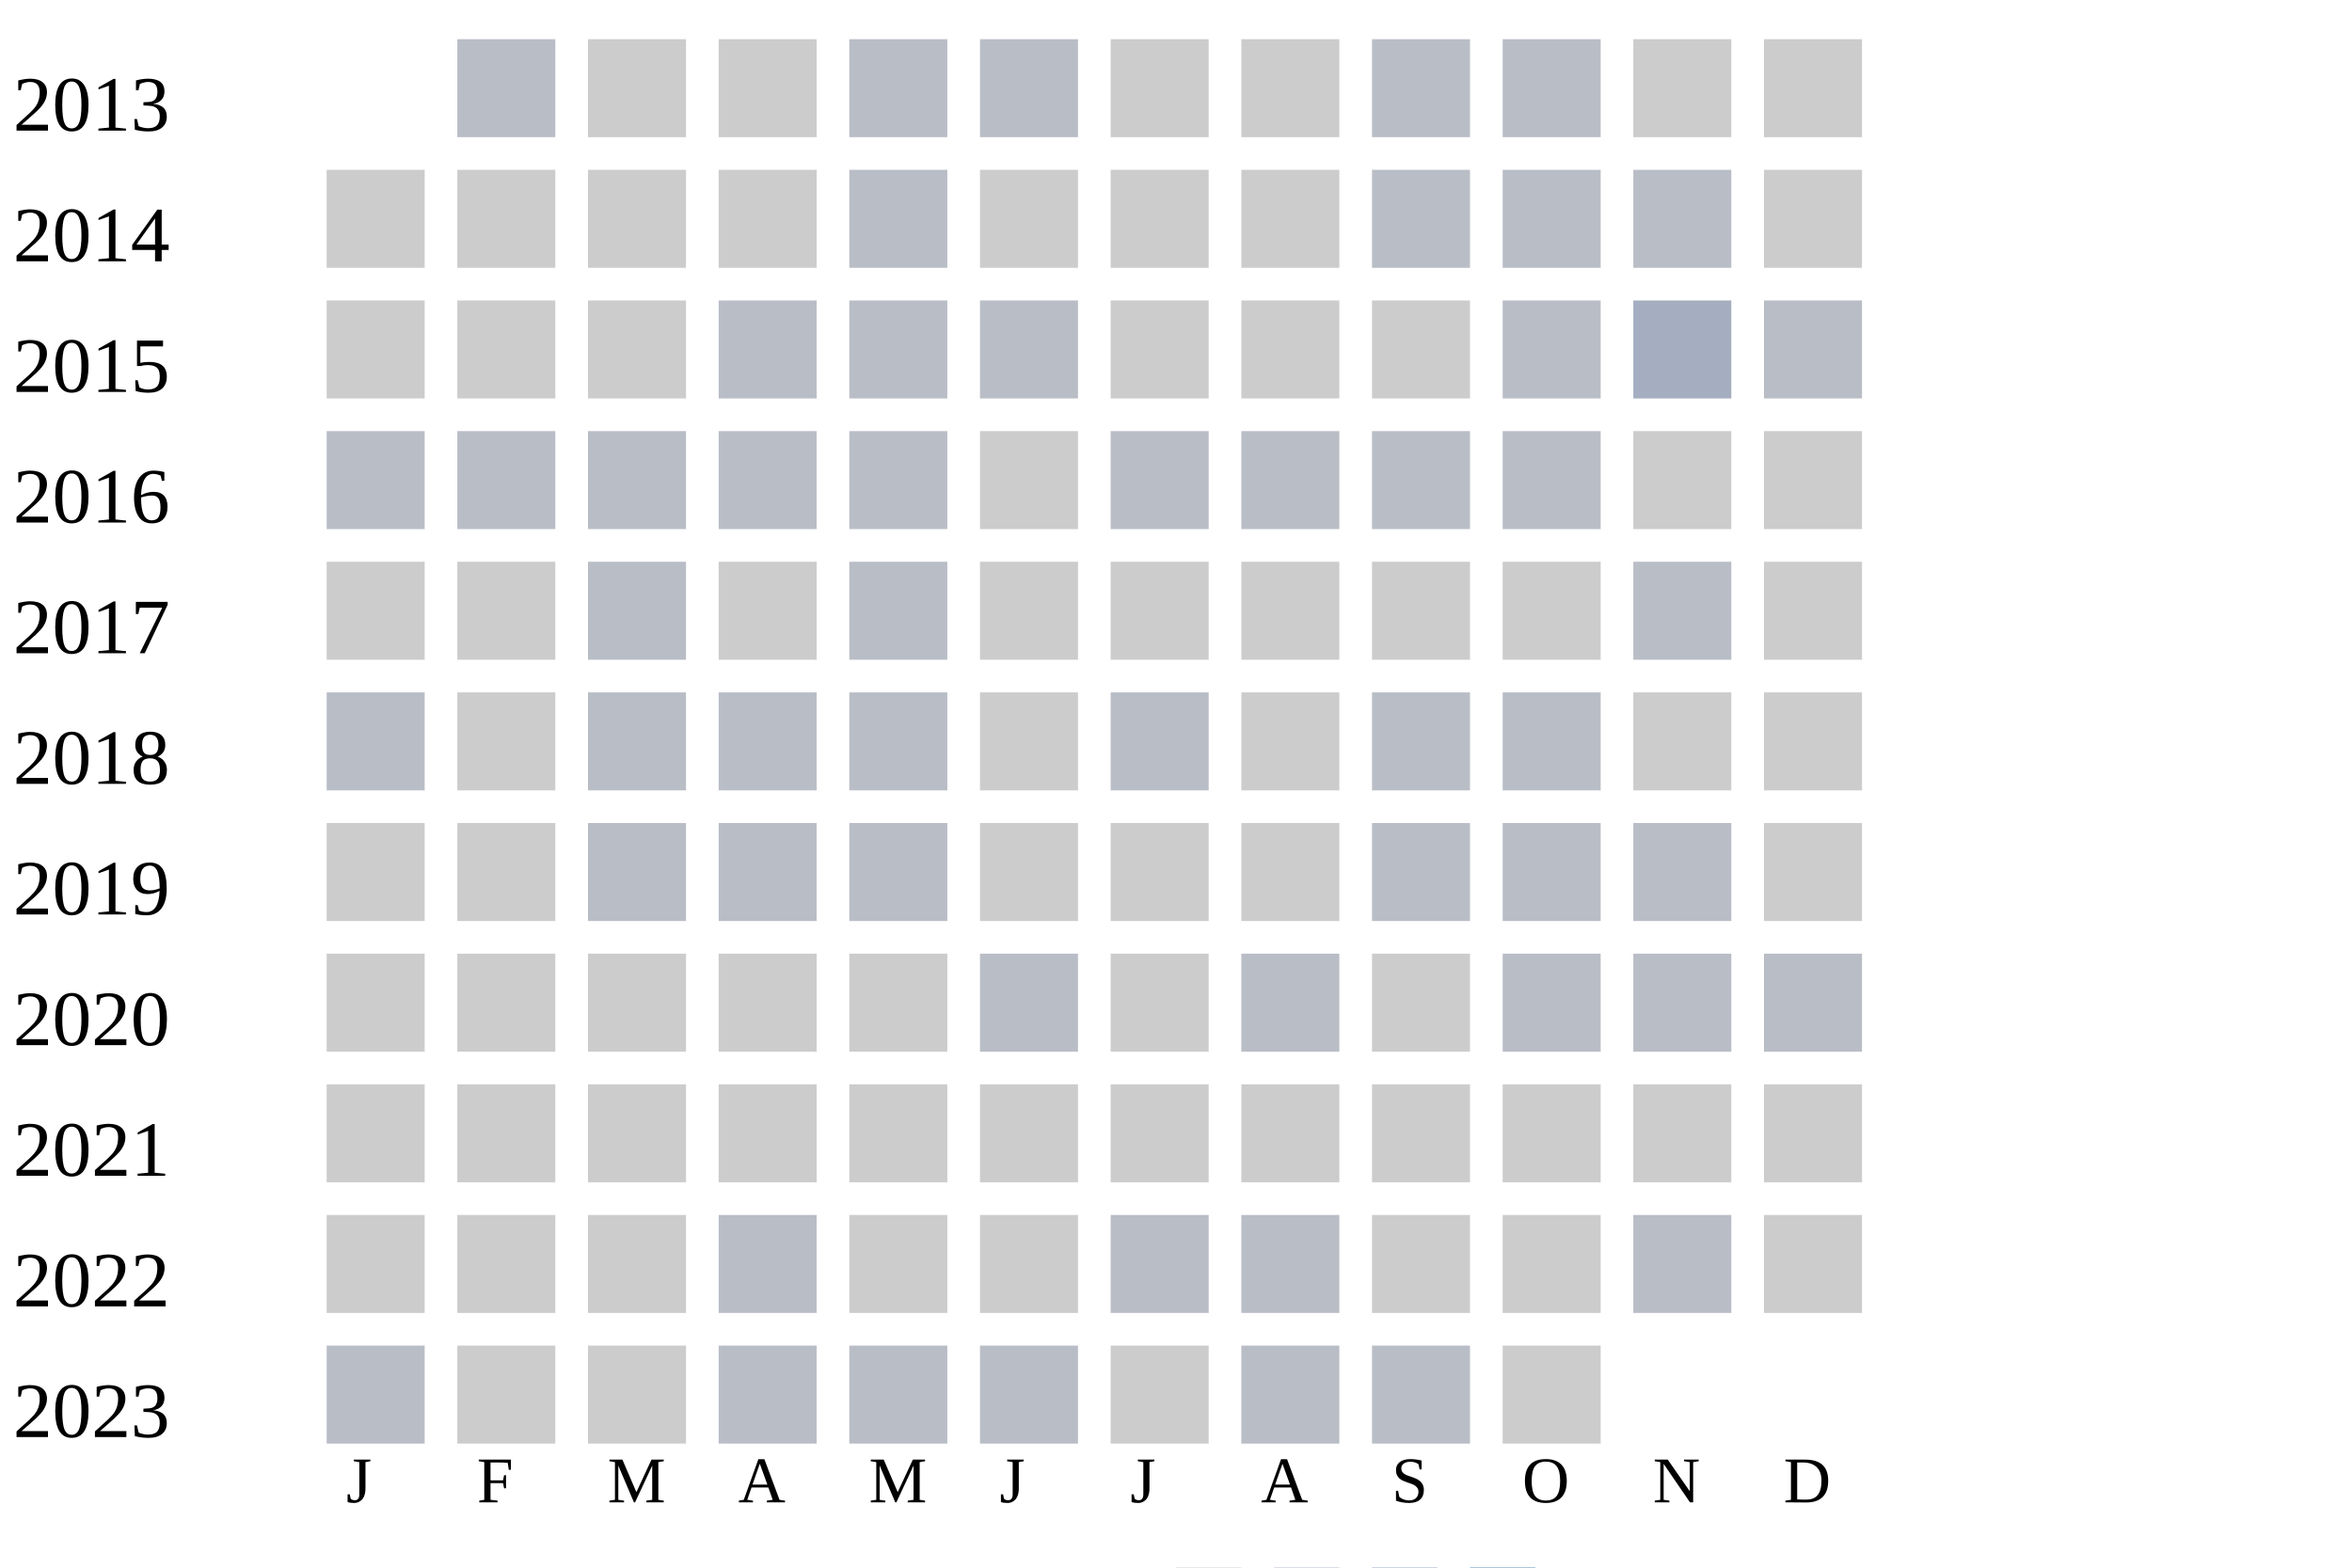
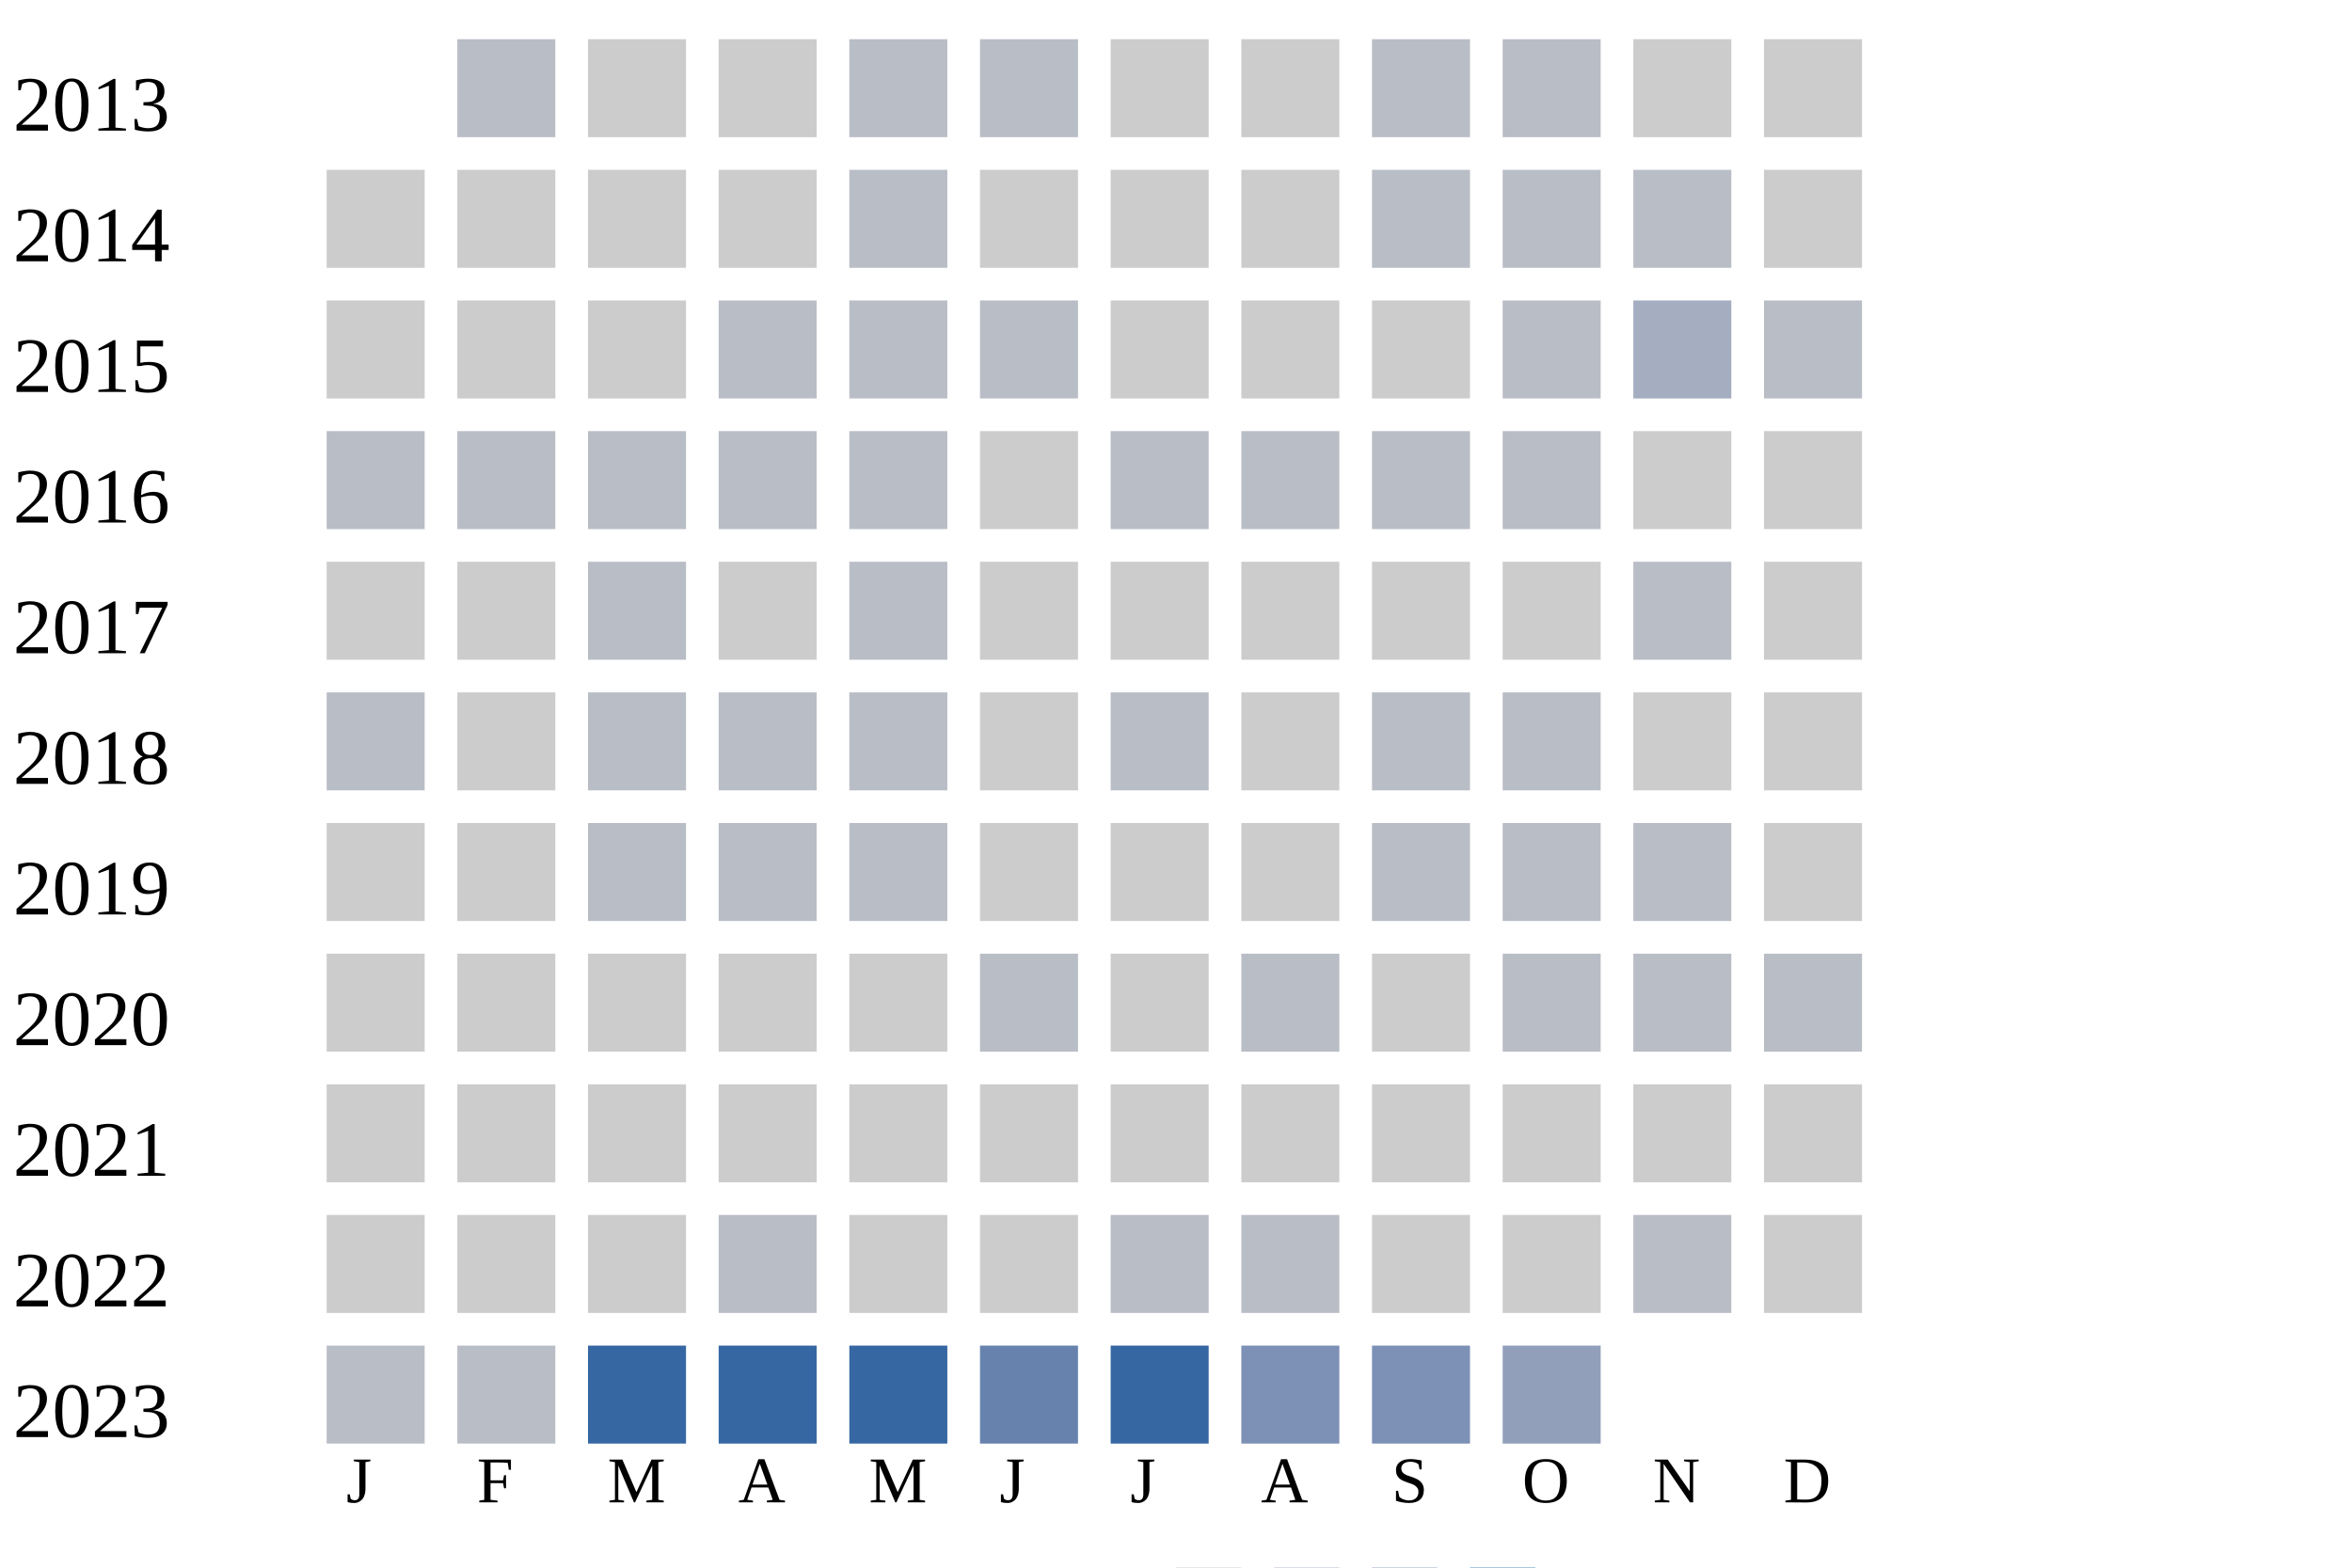
<svg xmlns="http://www.w3.org/2000/svg" width="360" height="240">
  <g transform="translate(0 0)">
    <text x="2" y="20">2013</text>
    <rect x="70" y="6" width="15" height="15" fill="#b9bdc6" />
    <rect x="90" y="6" width="15" height="15" fill="#cccccc" />
    <rect x="110" y="6" width="15" height="15" fill="#cccccc" />
    <rect x="130" y="6" width="15" height="15" fill="#b9bdc6" />
    <rect x="150" y="6" width="15" height="15" fill="#b9bdc6" />
    <rect x="170" y="6" width="15" height="15" fill="#cccccc" />
    <rect x="190" y="6" width="15" height="15" fill="#cccccc" />
    <rect x="210" y="6" width="15" height="15" fill="#b9bdc6" />
    <rect x="230" y="6" width="15" height="15" fill="#b9bdc6" />
    <rect x="250" y="6" width="15" height="15" fill="#cccccc" />
    <rect x="270" y="6" width="15" height="15" fill="#cccccc" />
  </g>
  <g transform="translate(0 20)">
    <text x="2" y="20">2014</text>
    <rect x="50" y="6" width="15" height="15" fill="#cccccc" />
    <rect x="70" y="6" width="15" height="15" fill="#cccccc" />
    <rect x="90" y="6" width="15" height="15" fill="#cccccc" />
    <rect x="110" y="6" width="15" height="15" fill="#cccccc" />
    <rect x="130" y="6" width="15" height="15" fill="#b9bdc6" />
    <rect x="150" y="6" width="15" height="15" fill="#cccccc" />
    <rect x="170" y="6" width="15" height="15" fill="#cccccc" />
    <rect x="190" y="6" width="15" height="15" fill="#cccccc" />
    <rect x="210" y="6" width="15" height="15" fill="#b9bdc6" />
    <rect x="230" y="6" width="15" height="15" fill="#b9bdc6" />
    <rect x="250" y="6" width="15" height="15" fill="#b9bdc6" />
    <rect x="270" y="6" width="15" height="15" fill="#cccccc" />
  </g>
  <g transform="translate(0 40)">
    <text x="2" y="20">2015</text>
    <rect x="50" y="6" width="15" height="15" fill="#cccccc" />
    <rect x="70" y="6" width="15" height="15" fill="#cccccc" />
    <rect x="90" y="6" width="15" height="15" fill="#cccccc" />
    <rect x="110" y="6" width="15" height="15" fill="#b9bdc6" />
    <rect x="130" y="6" width="15" height="15" fill="#b9bdc6" />
    <rect x="150" y="6" width="15" height="15" fill="#b9bdc6" />
    <rect x="170" y="6" width="15" height="15" fill="#cccccc" />
    <rect x="190" y="6" width="15" height="15" fill="#cccccc" />
    <rect x="210" y="6" width="15" height="15" fill="#cccccc" />
    <rect x="230" y="6" width="15" height="15" fill="#b9bdc6" />
    <rect x="250" y="6" width="15" height="15" fill="#a5aec0" />
    <rect x="270" y="6" width="15" height="15" fill="#b9bdc6" />
  </g>
  <g transform="translate(0 60)">
    <text x="2" y="20">2016</text>
    <rect x="50" y="6" width="15" height="15" fill="#b9bdc6" />
    <rect x="70" y="6" width="15" height="15" fill="#b9bdc6" />
    <rect x="90" y="6" width="15" height="15" fill="#b9bdc6" />
    <rect x="110" y="6" width="15" height="15" fill="#b9bdc6" />
    <rect x="130" y="6" width="15" height="15" fill="#b9bdc6" />
    <rect x="150" y="6" width="15" height="15" fill="#cccccc" />
    <rect x="170" y="6" width="15" height="15" fill="#b9bdc6" />
    <rect x="190" y="6" width="15" height="15" fill="#b9bdc6" />
    <rect x="210" y="6" width="15" height="15" fill="#b9bdc6" />
    <rect x="230" y="6" width="15" height="15" fill="#b9bdc6" />
    <rect x="250" y="6" width="15" height="15" fill="#cccccc" />
    <rect x="270" y="6" width="15" height="15" fill="#cccccc" />
  </g>
  <g transform="translate(0 80)">
    <text x="2" y="20">2017</text>
    <rect x="50" y="6" width="15" height="15" fill="#cccccc" />
    <rect x="70" y="6" width="15" height="15" fill="#cccccc" />
    <rect x="90" y="6" width="15" height="15" fill="#b9bdc6" />
    <rect x="110" y="6" width="15" height="15" fill="#cccccc" />
    <rect x="130" y="6" width="15" height="15" fill="#b9bdc6" />
    <rect x="150" y="6" width="15" height="15" fill="#cccccc" />
    <rect x="170" y="6" width="15" height="15" fill="#cccccc" />
    <rect x="190" y="6" width="15" height="15" fill="#cccccc" />
    <rect x="210" y="6" width="15" height="15" fill="#cccccc" />
    <rect x="230" y="6" width="15" height="15" fill="#cccccc" />
    <rect x="250" y="6" width="15" height="15" fill="#b9bdc6" />
    <rect x="270" y="6" width="15" height="15" fill="#cccccc" />
  </g>
  <g transform="translate(0 100)">
    <text x="2" y="20">2018</text>
    <rect x="50" y="6" width="15" height="15" fill="#b9bdc6" />
    <rect x="70" y="6" width="15" height="15" fill="#cccccc" />
    <rect x="90" y="6" width="15" height="15" fill="#b9bdc6" />
    <rect x="110" y="6" width="15" height="15" fill="#b9bdc6" />
    <rect x="130" y="6" width="15" height="15" fill="#b9bdc6" />
    <rect x="150" y="6" width="15" height="15" fill="#cccccc" />
    <rect x="170" y="6" width="15" height="15" fill="#b9bdc6" />
    <rect x="190" y="6" width="15" height="15" fill="#cccccc" />
    <rect x="210" y="6" width="15" height="15" fill="#b9bdc6" />
    <rect x="230" y="6" width="15" height="15" fill="#b9bdc6" />
    <rect x="250" y="6" width="15" height="15" fill="#cccccc" />
    <rect x="270" y="6" width="15" height="15" fill="#cccccc" />
  </g>
  <g transform="translate(0 120)">
    <text x="2" y="20">2019</text>
    <rect x="50" y="6" width="15" height="15" fill="#cccccc" />
    <rect x="70" y="6" width="15" height="15" fill="#cccccc" />
    <rect x="90" y="6" width="15" height="15" fill="#b9bdc6" />
    <rect x="110" y="6" width="15" height="15" fill="#b9bdc6" />
    <rect x="130" y="6" width="15" height="15" fill="#b9bdc6" />
    <rect x="150" y="6" width="15" height="15" fill="#cccccc" />
    <rect x="170" y="6" width="15" height="15" fill="#cccccc" />
    <rect x="190" y="6" width="15" height="15" fill="#cccccc" />
    <rect x="210" y="6" width="15" height="15" fill="#b9bdc6" />
    <rect x="230" y="6" width="15" height="15" fill="#b9bdc6" />
    <rect x="250" y="6" width="15" height="15" fill="#b9bdc6" />
    <rect x="270" y="6" width="15" height="15" fill="#cccccc" />
  </g>
  <g transform="translate(0 140)">
    <text x="2" y="20">2020</text>
    <rect x="50" y="6" width="15" height="15" fill="#cccccc" />
    <rect x="70" y="6" width="15" height="15" fill="#cccccc" />
    <rect x="90" y="6" width="15" height="15" fill="#cccccc" />
    <rect x="110" y="6" width="15" height="15" fill="#cccccc" />
    <rect x="130" y="6" width="15" height="15" fill="#cccccc" />
    <rect x="150" y="6" width="15" height="15" fill="#b9bdc6" />
    <rect x="170" y="6" width="15" height="15" fill="#cccccc" />
    <rect x="190" y="6" width="15" height="15" fill="#b9bdc6" />
    <rect x="210" y="6" width="15" height="15" fill="#cccccc" />
    <rect x="230" y="6" width="15" height="15" fill="#b9bdc6" />
    <rect x="250" y="6" width="15" height="15" fill="#b9bdc6" />
    <rect x="270" y="6" width="15" height="15" fill="#b9bdc6" />
  </g>
  <g transform="translate(0 160)">
    <text x="2" y="20">2021</text>
    <rect x="50" y="6" width="15" height="15" fill="#cccccc" />
    <rect x="70" y="6" width="15" height="15" fill="#cccccc" />
    <rect x="90" y="6" width="15" height="15" fill="#cccccc" />
    <rect x="110" y="6" width="15" height="15" fill="#cccccc" />
    <rect x="130" y="6" width="15" height="15" fill="#cccccc" />
    <rect x="150" y="6" width="15" height="15" fill="#cccccc" />
    <rect x="170" y="6" width="15" height="15" fill="#cccccc" />
    <rect x="190" y="6" width="15" height="15" fill="#cccccc" />
    <rect x="210" y="6" width="15" height="15" fill="#cccccc" />
    <rect x="230" y="6" width="15" height="15" fill="#cccccc" />
    <rect x="250" y="6" width="15" height="15" fill="#cccccc" />
    <rect x="270" y="6" width="15" height="15" fill="#cccccc" />
  </g>
  <g transform="translate(0 180)">
    <text x="2" y="20">2022</text>
    <rect x="50" y="6" width="15" height="15" fill="#cccccc" />
    <rect x="70" y="6" width="15" height="15" fill="#cccccc" />
    <rect x="90" y="6" width="15" height="15" fill="#cccccc" />
    <rect x="110" y="6" width="15" height="15" fill="#b9bdc6" />
    <rect x="130" y="6" width="15" height="15" fill="#cccccc" />
    <rect x="150" y="6" width="15" height="15" fill="#cccccc" />
    <rect x="170" y="6" width="15" height="15" fill="#b9bdc6" />
    <rect x="190" y="6" width="15" height="15" fill="#b9bdc6" />
    <rect x="210" y="6" width="15" height="15" fill="#cccccc" />
    <rect x="230" y="6" width="15" height="15" fill="#cccccc" />
    <rect x="250" y="6" width="15" height="15" fill="#b9bdc6" />
    <rect x="270" y="6" width="15" height="15" fill="#cccccc" />
  </g>
  <g transform="translate(0 200)">
    <text x="2" y="20">2023</text>
    <rect x="50" y="6" width="15" height="15" fill="#b9bdc6" />
-     <rect x="70" y="6" width="15" height="15" fill="#cccccc" />
-     <rect x="90" y="6" width="15" height="15" fill="#cccccc" />
-     <rect x="110" y="6" width="15" height="15" fill="#b9bdc6" />
-     <rect x="130" y="6" width="15" height="15" fill="#b9bdc6" />
-     <rect x="150" y="6" width="15" height="15" fill="#b9bdc6" />
-     <rect x="170" y="6" width="15" height="15" fill="#cccccc" />
-     <rect x="190" y="6" width="15" height="15" fill="#b9bdc6" />
-     <rect x="210" y="6" width="15" height="15" fill="#b9bdc6" />
-     <rect x="230" y="6" width="15" height="15" fill="#cccccc" />
+     <rect x="70" y="6" width="15" height="15" fill="#b9bdc6" />
+     <rect x="90" y="6" width="15" height="15" fill="#3667a2" />
+     <rect x="110" y="6" width="15" height="15" fill="#3667a2" />
+     <rect x="130" y="6" width="15" height="15" fill="#3667a2" />
+     <rect x="150" y="6" width="15" height="15" fill="#6882ae" />
+     <rect x="170" y="6" width="15" height="15" fill="#3667a2" />
+     <rect x="190" y="6" width="15" height="15" fill="#7d90b5" />
+     <rect x="210" y="6" width="15" height="15" fill="#7d90b5" />
+     <rect x="230" y="6" width="15" height="15" fill="#919fba" />
  </g>
  <text style="font-size: 10px; text-align: center" x="53" y="230">J</text>
  <text style="font-size: 10px; text-align: center" x="73" y="230">F</text>
  <text style="font-size: 10px; text-align: center" x="93" y="230">M</text>
  <text style="font-size: 10px; text-align: center" x="113" y="230">A</text>
  <text style="font-size: 10px; text-align: center" x="133" y="230">M</text>
  <text style="font-size: 10px; text-align: center" x="153" y="230">J</text>
  <text style="font-size: 10px; text-align: center" x="173" y="230">J</text>
  <text style="font-size: 10px; text-align: center" x="193" y="230">A</text>
  <text style="font-size: 10px; text-align: center" x="213" y="230">S</text>
  <text style="font-size: 10px; text-align: center" x="233" y="230">O</text>
  <text style="font-size: 10px; text-align: center" x="253" y="230">N</text>
  <text style="font-size: 10px; text-align: center" x="273" y="230">D</text>
  <text style="font-size: 10px;" x="155" y="249">Less</text>
  <rect fill="#b9bdc6" width="10" height="10" x="180" y="240" />
  <rect fill="#919fba" width="10" height="10" x="195" y="240" />
  <rect fill="#6882ae" width="10" height="10" x="210" y="240" />
  <rect fill="#005a9c" width="10" height="10" x="225" y="240" />
  <text x="240" y="249" style="font-size: 10px;">More</text>
</svg>
